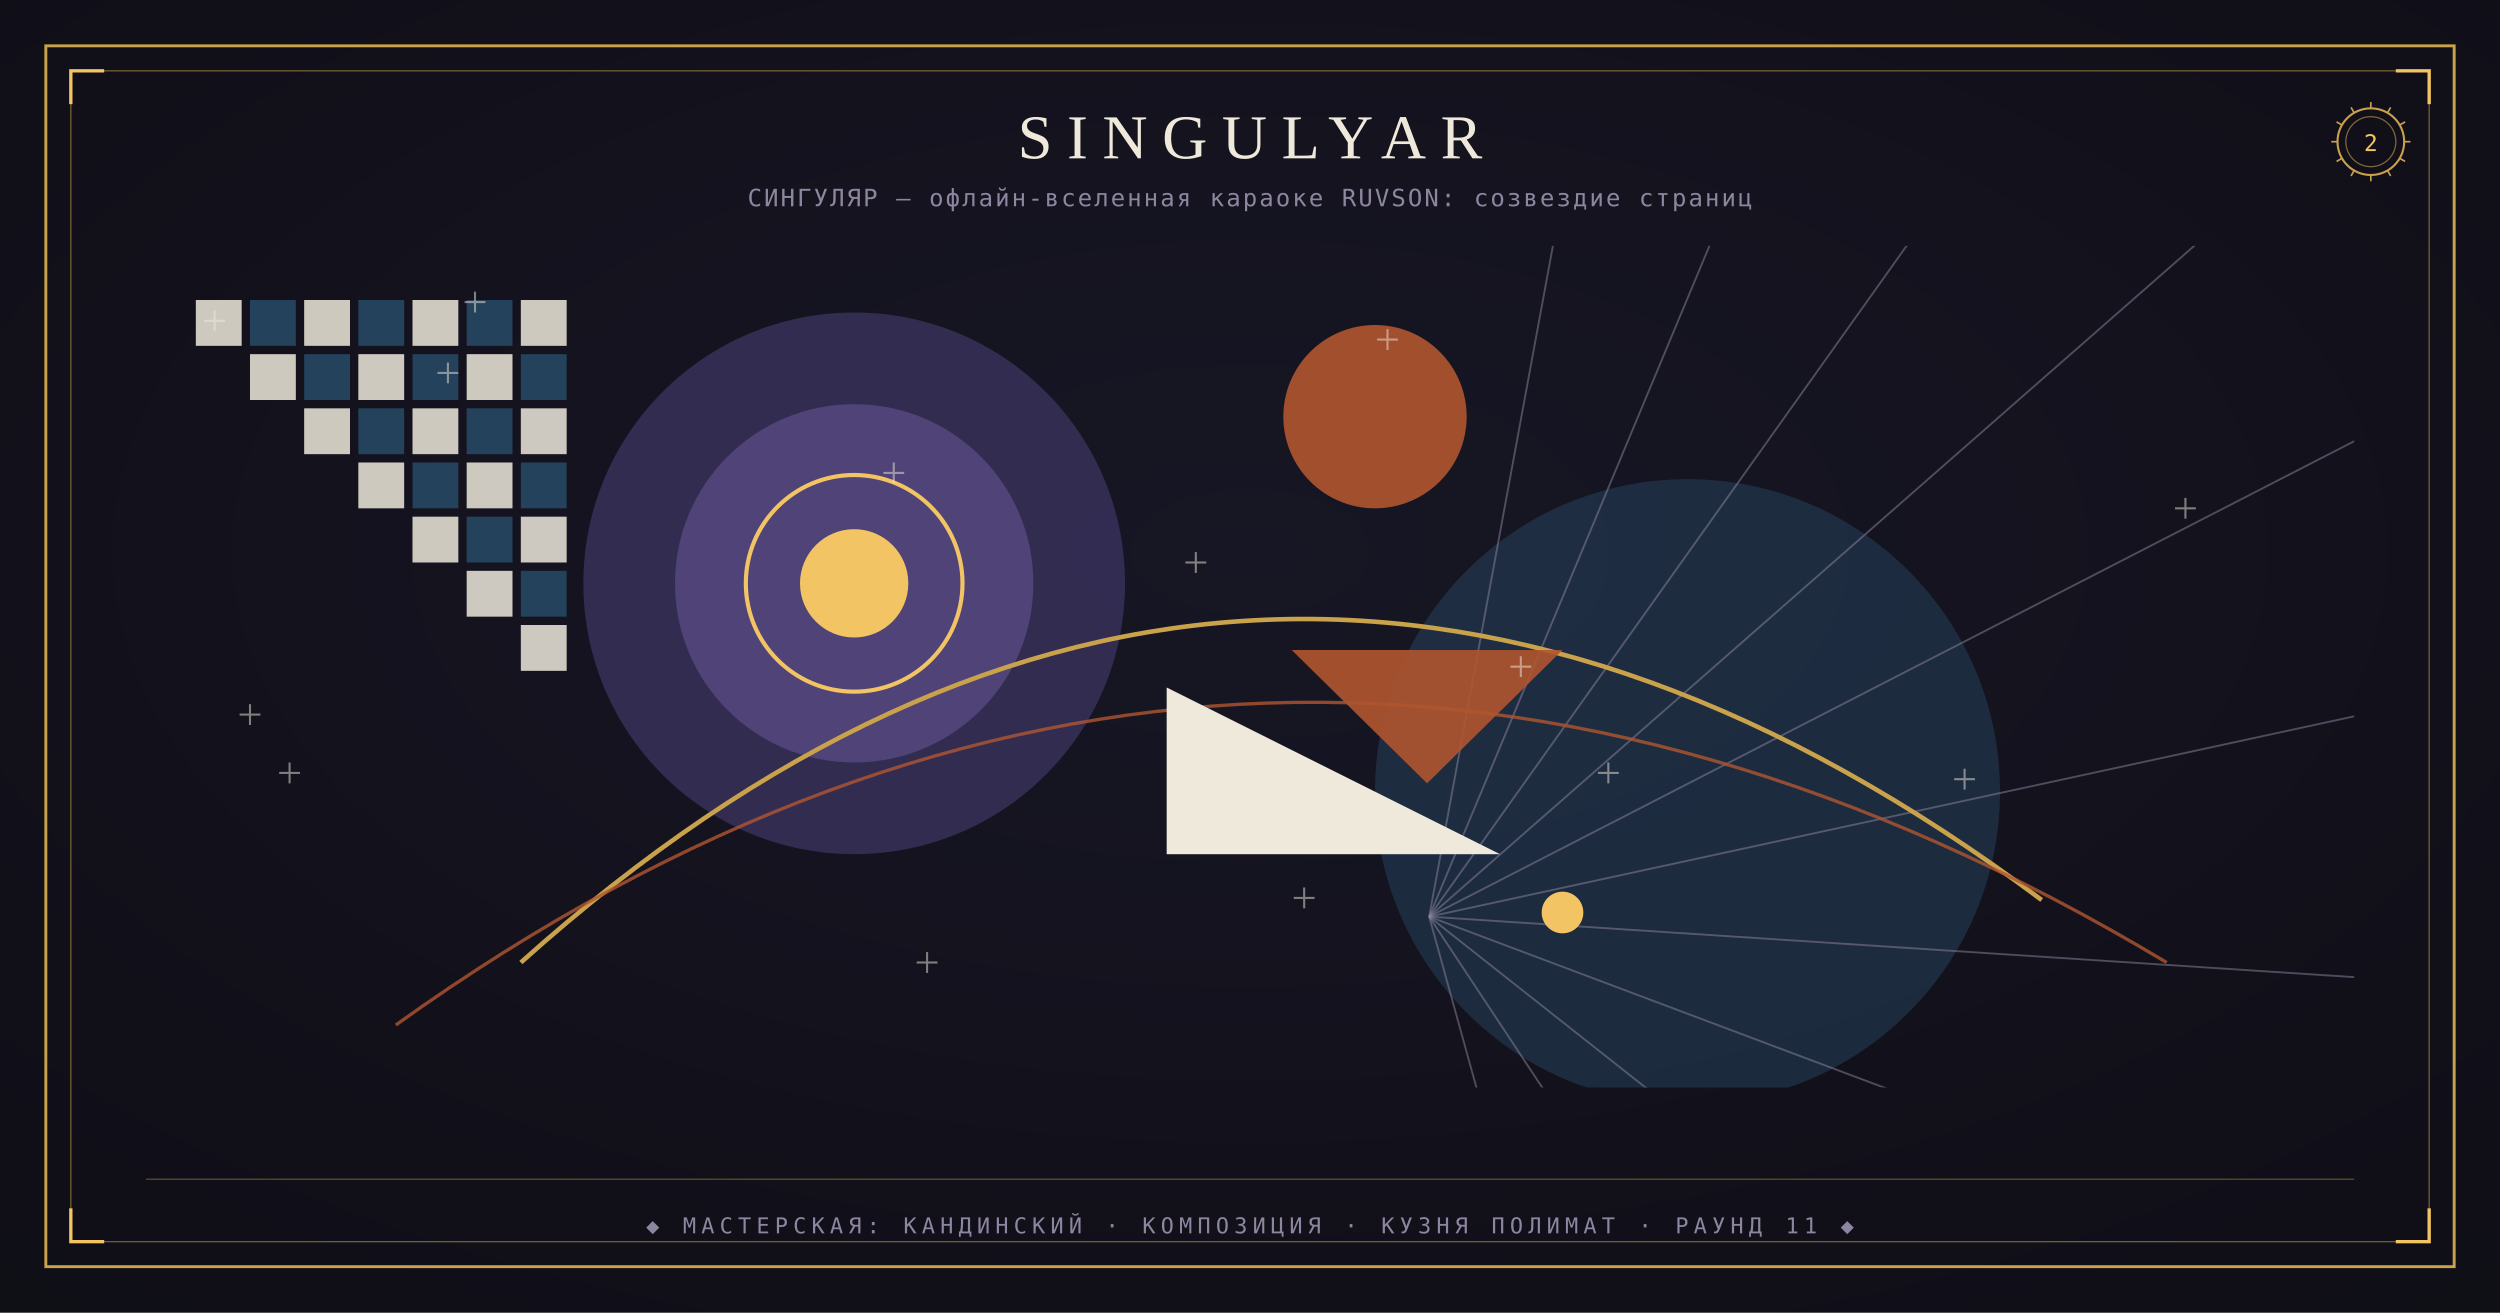
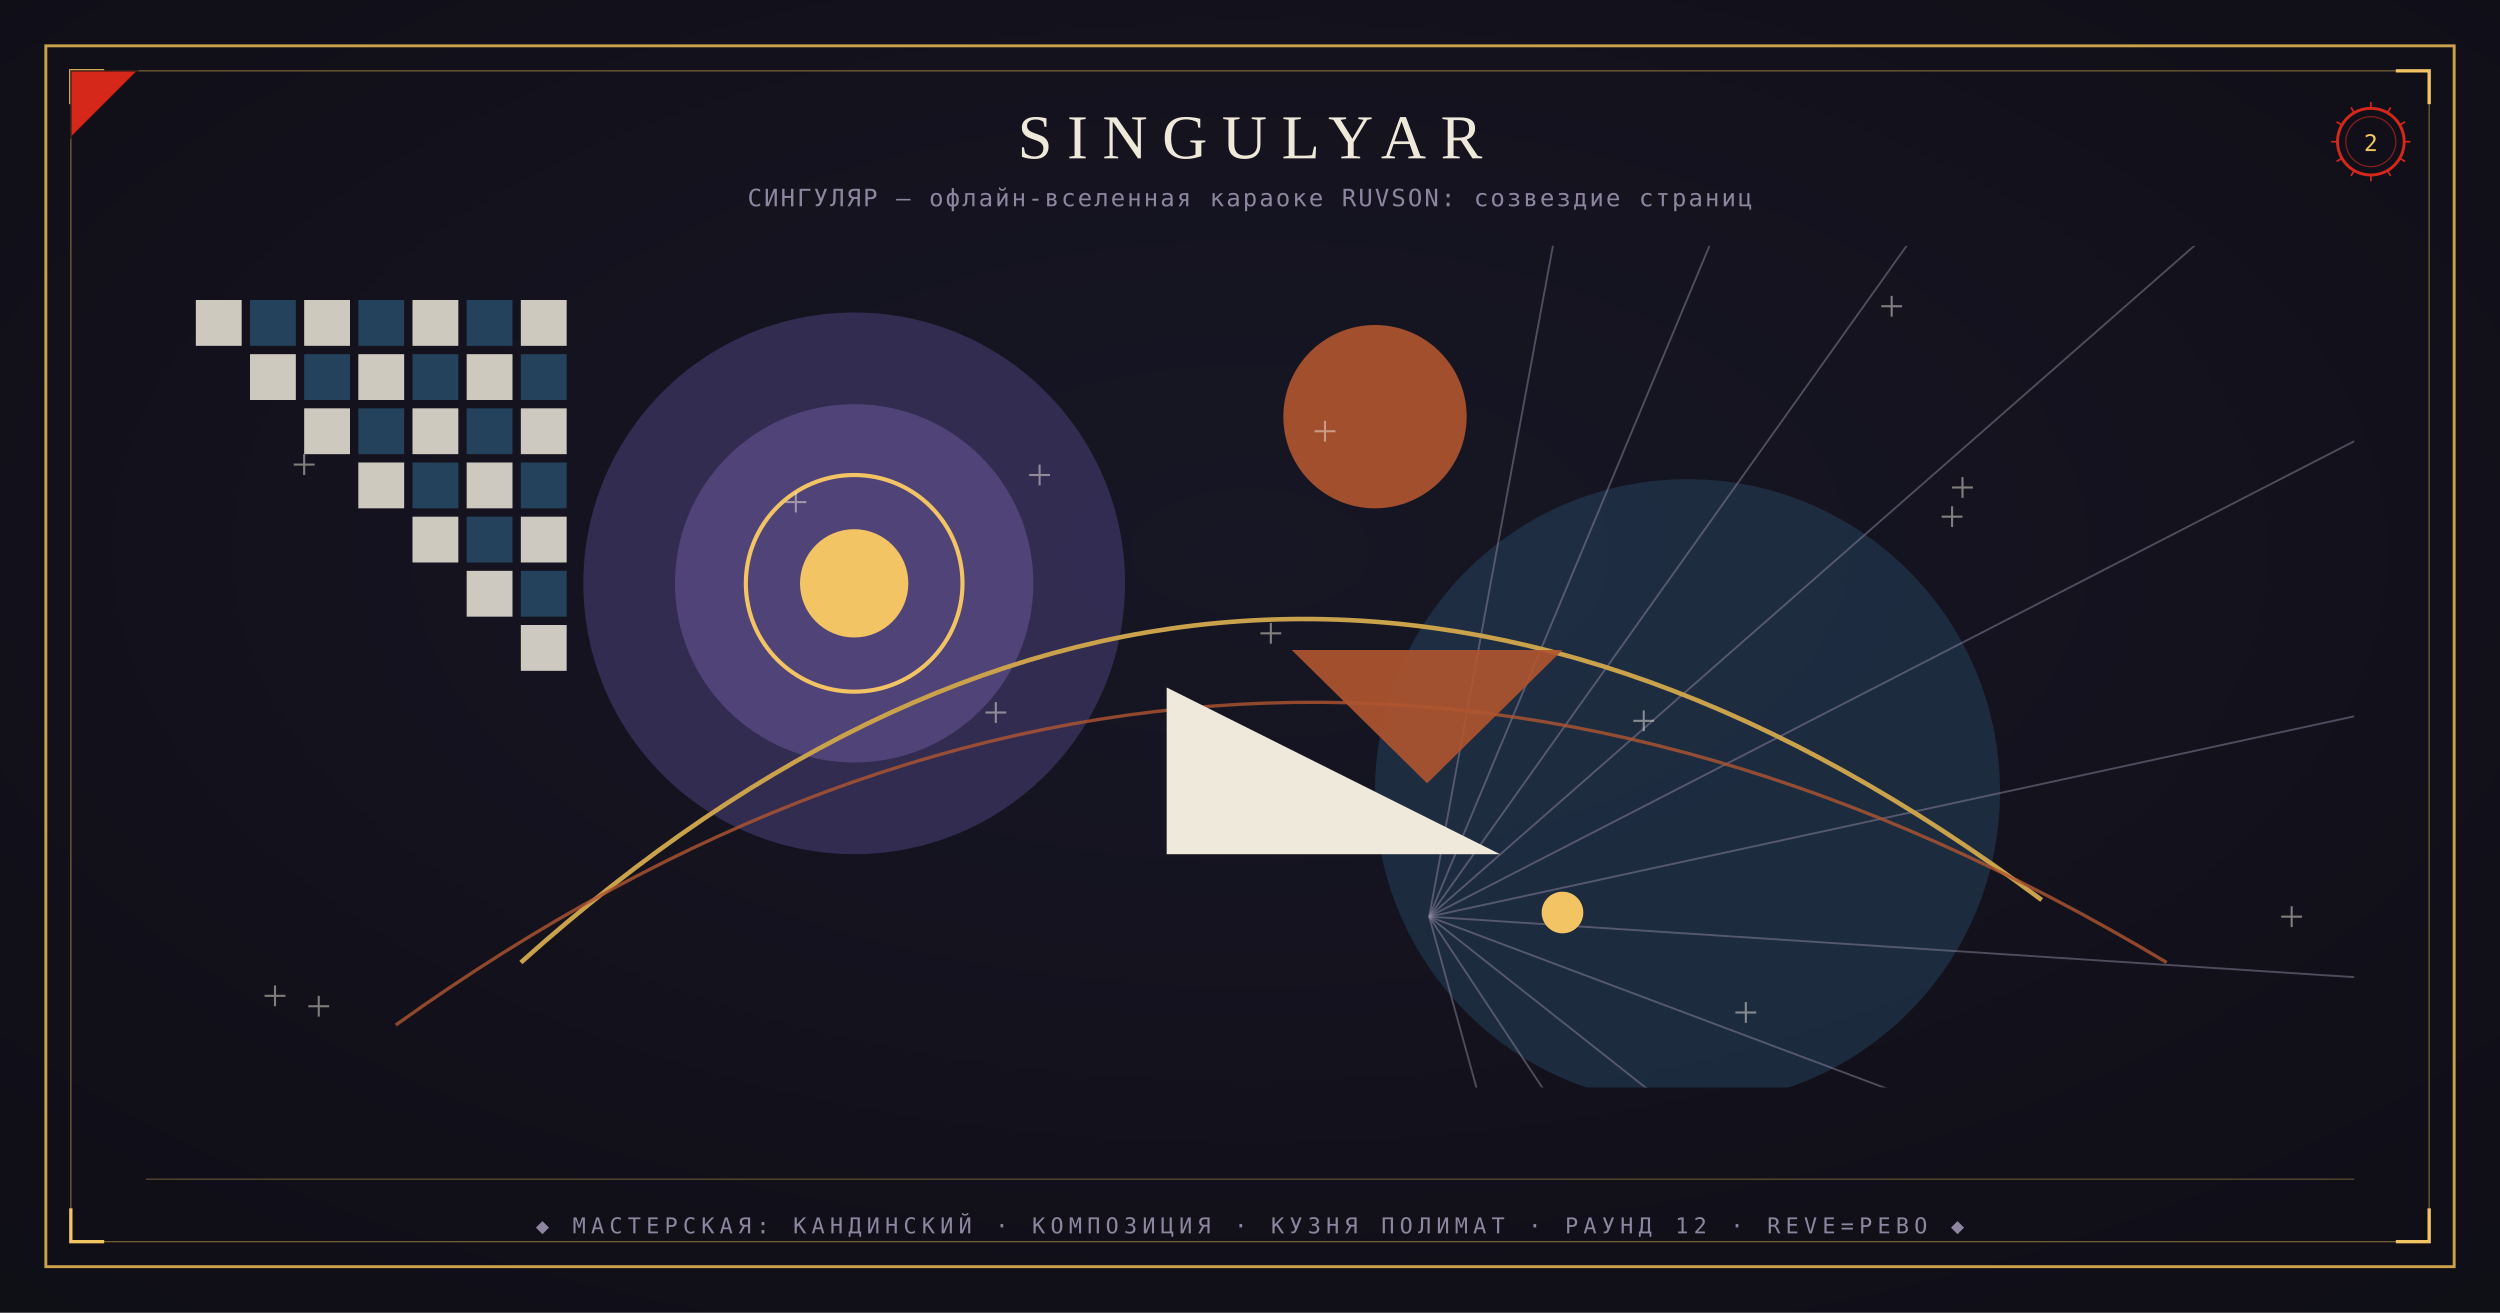
<svg xmlns="http://www.w3.org/2000/svg" viewBox="0 0 1200 630" width="1200" height="630">
  <rect width="1200" height="630" fill="#0E0D12" />
  <radialGradient id="vig2" cx="0.5" cy="0.42" r="0.95">
    <stop offset="0" stop-color="#181726" />
    <stop offset="1" stop-color="#0E0D12" />
  </radialGradient>
  <rect width="1200" height="630" fill="url(#vig2)" opacity="0.9" />
  <rect x="22" y="22" width="1156" height="586" fill="none" stroke="#C9A24B" stroke-width="1.4" />
  <rect x="34" y="34" width="1132" height="562" fill="none" stroke="#C9A24B" stroke-width="0.6" opacity="0.55" />
  <path d="M 34 50 L 34 34 L 50 34" fill="none" stroke="#F2C464" stroke-width="1.6" />
  <path d="M 1166 50 L 1166 34 L 1150 34" fill="none" stroke="#F2C464" stroke-width="1.6" />
  <path d="M 34 580 L 34 596 L 50 596" fill="none" stroke="#F2C464" stroke-width="1.6" />
  <path d="M 1166 580 L 1166 596 L 1150 596" fill="none" stroke="#F2C464" stroke-width="1.6" />
+   <path d="M 34 66 L 34 34 L 66 34 Z" fill="#D5281B" />
+   <path d="M 34 66 L 34 34 L 66 34 Z" fill="none" stroke="#0E0D12" stroke-width="0.8" opacity="0.65" />
  <text x="600.0" y="76" text-anchor="middle" font-family="Georgia, 'Times New Roman', serif" font-size="30" fill="#EFE9DC" letter-spacing="7">SINGULYAR</text>
  <text x="600.0" y="99" text-anchor="middle" font-family="'Cascadia Mono', ui-monospace, Consolas, monospace" font-size="11.5" fill="#8E86A0" letter-spacing="1">СИНГУЛЯР — офлайн-вселенная караоке RUVSON: созвездие страниц</text>
  <g transform="translate(1138,68)">
-     <circle r="16" fill="none" stroke="#C9A24B" stroke-width="1" />
-     <circle r="12" fill="none" stroke="#C9A24B" stroke-width="0.6" opacity="0.6" />
+     <circle r="16" fill="none" stroke="#D5281B" stroke-width="1.4" />
+     <circle r="12" fill="none" stroke="#D5281B" stroke-width="0.6" opacity="0.6" />
    <text y="4.5" text-anchor="middle" font-family="'Cascadia Mono', ui-monospace, Consolas, monospace" font-size="11" fill="#F2C464">2</text>
-     <g stroke="#C9A24B" stroke-width="0.8">
+     <g stroke="#D5281B" stroke-width="0.8">
      <line x1="0" y1="-19" x2="0" y2="-16" transform="rotate(0)" />
      <line x1="0" y1="-19" x2="0" y2="-16" transform="rotate(30)" />
      <line x1="0" y1="-19" x2="0" y2="-16" transform="rotate(60)" />
      <line x1="0" y1="-19" x2="0" y2="-16" transform="rotate(90)" />
      <line x1="0" y1="-19" x2="0" y2="-16" transform="rotate(120)" />
      <line x1="0" y1="-19" x2="0" y2="-16" transform="rotate(150)" />
      <line x1="0" y1="-19" x2="0" y2="-16" transform="rotate(180)" />
      <line x1="0" y1="-19" x2="0" y2="-16" transform="rotate(210)" />
      <line x1="0" y1="-19" x2="0" y2="-16" transform="rotate(240)" />
      <line x1="0" y1="-19" x2="0" y2="-16" transform="rotate(270)" />
      <line x1="0" y1="-19" x2="0" y2="-16" transform="rotate(300)" />
      <line x1="0" y1="-19" x2="0" y2="-16" transform="rotate(330)" />
    </g>
  </g>
  <line x1="70" y1="566" x2="1130" y2="566" stroke="#C9A24B" stroke-width="0.5" opacity="0.5" />
-   <text x="600.0" y="592" text-anchor="middle" font-family="'Cascadia Mono', ui-monospace, Consolas, monospace" font-size="10.5" fill="#8E86A0" letter-spacing="2.5">◆ МАСТЕРСКАЯ: КАНДИНСКИЙ · КОМПОЗИЦИЯ · КУЗНЯ ПОЛИМАТ · РАУНД 11 ◆</text>
+   <text x="600.0" y="592" text-anchor="middle" font-family="'Cascadia Mono', ui-monospace, Consolas, monospace" font-size="10.5" fill="#8E86A0" letter-spacing="2.5">◆ МАСТЕРСКАЯ: КАНДИНСКИЙ · КОМПОЗИЦИЯ · КУЗНЯ ПОЛИМАТ · РАУНД 12 · REVE=РЕВО ◆</text>
  <clipPath id="clip2">
    <rect x="70" y="118" width="1060" height="404" />
  </clipPath>
  <g clip-path="url(#clip2)">
    <circle cx="410.0" cy="280.0" r="130" fill="#4A3F78" opacity="0.55" />
    <circle cx="410.0" cy="280.0" r="86" fill="#6E5A9E" opacity="0.5" />
    <circle cx="810.0" cy="380.0" r="150" fill="#274A66" opacity="0.45" />
    <circle cx="660.0" cy="200.0" r="44" fill="#B0552F" opacity="0.9" />
    <circle cx="410.0" cy="280.0" r="52" fill="none" stroke="#F2C464" stroke-width="2" />
    <circle cx="410.0" cy="280.0" r="26" fill="#F2C464" />
    <rect x="94" y="144" width="22" height="22" fill="#EFE9DC" opacity="0.85" />
    <rect x="120" y="144" width="22" height="22" fill="#274A66" opacity="0.85" />
    <rect x="120" y="170" width="22" height="22" fill="#EFE9DC" opacity="0.85" />
    <rect x="146" y="144" width="22" height="22" fill="#EFE9DC" opacity="0.85" />
    <rect x="146" y="170" width="22" height="22" fill="#274A66" opacity="0.85" />
    <rect x="146" y="196" width="22" height="22" fill="#EFE9DC" opacity="0.85" />
    <rect x="172" y="144" width="22" height="22" fill="#274A66" opacity="0.85" />
    <rect x="172" y="170" width="22" height="22" fill="#EFE9DC" opacity="0.85" />
    <rect x="172" y="196" width="22" height="22" fill="#274A66" opacity="0.85" />
    <rect x="172" y="222" width="22" height="22" fill="#EFE9DC" opacity="0.85" />
    <rect x="198" y="144" width="22" height="22" fill="#EFE9DC" opacity="0.85" />
    <rect x="198" y="170" width="22" height="22" fill="#274A66" opacity="0.85" />
    <rect x="198" y="196" width="22" height="22" fill="#EFE9DC" opacity="0.85" />
    <rect x="198" y="222" width="22" height="22" fill="#274A66" opacity="0.85" />
    <rect x="198" y="248" width="22" height="22" fill="#EFE9DC" opacity="0.85" />
    <rect x="224" y="144" width="22" height="22" fill="#274A66" opacity="0.85" />
    <rect x="224" y="170" width="22" height="22" fill="#EFE9DC" opacity="0.85" />
    <rect x="224" y="196" width="22" height="22" fill="#274A66" opacity="0.85" />
    <rect x="224" y="222" width="22" height="22" fill="#EFE9DC" opacity="0.85" />
    <rect x="224" y="248" width="22" height="22" fill="#274A66" opacity="0.85" />
    <rect x="224" y="274" width="22" height="22" fill="#EFE9DC" opacity="0.85" />
    <rect x="250" y="144" width="22" height="22" fill="#EFE9DC" opacity="0.85" />
    <rect x="250" y="170" width="22" height="22" fill="#274A66" opacity="0.85" />
    <rect x="250" y="196" width="22" height="22" fill="#EFE9DC" opacity="0.85" />
    <rect x="250" y="222" width="22" height="22" fill="#274A66" opacity="0.85" />
    <rect x="250" y="248" width="22" height="22" fill="#EFE9DC" opacity="0.85" />
    <rect x="250" y="274" width="22" height="22" fill="#274A66" opacity="0.85" />
    <rect x="250" y="300" width="22" height="22" fill="#EFE9DC" opacity="0.85" />
    <line x1="686" y1="440" x2="819" y2="-281" stroke="#8E86A0" stroke-width="0.9" opacity="0.5" />
    <line x1="686" y1="440" x2="958" y2="-211" stroke="#8E86A0" stroke-width="0.9" opacity="0.5" />
    <line x1="686" y1="440" x2="1076" y2="-108" stroke="#8E86A0" stroke-width="0.9" opacity="0.5" />
    <line x1="686" y1="440" x2="1165" y2="20" stroke="#8E86A0" stroke-width="0.9" opacity="0.5" />
    <line x1="686" y1="440" x2="1221" y2="165" stroke="#8E86A0" stroke-width="0.9" opacity="0.5" />
    <line x1="686" y1="440" x2="1240" y2="320" stroke="#8E86A0" stroke-width="0.9" opacity="0.5" />
    <line x1="686" y1="440" x2="1221" y2="475" stroke="#8E86A0" stroke-width="0.9" opacity="0.5" />
    <line x1="686" y1="440" x2="1165" y2="620" stroke="#8E86A0" stroke-width="0.9" opacity="0.5" />
    <line x1="686" y1="440" x2="1076" y2="748" stroke="#8E86A0" stroke-width="0.9" opacity="0.5" />
    <line x1="686" y1="440" x2="958" y2="851" stroke="#8E86A0" stroke-width="0.9" opacity="0.5" />
    <line x1="686" y1="440" x2="819" y2="921" stroke="#8E86A0" stroke-width="0.9" opacity="0.5" />
    <path d="M 250 462 Q 600.0 148 980 432" fill="none" stroke="#C9A24B" stroke-width="2.2" />
    <path d="M 190 492 Q 600.0 198 1040 462" fill="none" stroke="#B0552F" stroke-width="1.6" opacity="0.8" />
    <polygon points="560.0,330.0 720.0,410.0 560.0,410.0" fill="#EFE9DC" />
    <polygon points="620.0,312.0 750.0,312.0 685.0,376.0" fill="#B0552F" opacity="0.9" />
    <circle cx="750.0" cy="438.0" r="10" fill="#F2C464" />
-     <path d="M 938 374 h10 M 943 369 v10" stroke="#EFE9DC" stroke-width="1" opacity="0.5" />
-     <path d="M 223 145 h10 M 228 140 v10" stroke="#EFE9DC" stroke-width="1" opacity="0.5" />
-     <path d="M 725 320 h10 M 730 315 v10" stroke="#EFE9DC" stroke-width="1" opacity="0.5" />
-     <path d="M 134 371 h10 M 139 366 v10" stroke="#EFE9DC" stroke-width="1" opacity="0.5" />
-     <path d="M 569 270 h10 M 574 265 v10" stroke="#EFE9DC" stroke-width="1" opacity="0.5" />
-     <path d="M 424 227 h10 M 429 222 v10" stroke="#EFE9DC" stroke-width="1" opacity="0.5" />
-     <path d="M 767 371 h10 M 772 366 v10" stroke="#EFE9DC" stroke-width="1" opacity="0.5" />
-     <path d="M 1044 244 h10 M 1049 239 v10" stroke="#EFE9DC" stroke-width="1" opacity="0.5" />
-     <path d="M 115 343 h10 M 120 338 v10" stroke="#EFE9DC" stroke-width="1" opacity="0.5" />
-     <path d="M 440 462 h10 M 445 457 v10" stroke="#EFE9DC" stroke-width="1" opacity="0.5" />
-     <path d="M 661 163 h10 M 666 158 v10" stroke="#EFE9DC" stroke-width="1" opacity="0.5" />
-     <path d="M 210 179 h10 M 215 174 v10" stroke="#EFE9DC" stroke-width="1" opacity="0.5" />
-     <path d="M 621 431 h10 M 626 426 v10" stroke="#EFE9DC" stroke-width="1" opacity="0.5" />
-     <path d="M 98 154 h10 M 103 149 v10" stroke="#EFE9DC" stroke-width="1" opacity="0.5" />
+     <path d="M 377 241 h10 M 382 236 v10" stroke="#EFE9DC" stroke-width="1" opacity="0.5" />
+     <path d="M 833 486 h10 M 838 481 v10" stroke="#EFE9DC" stroke-width="1" opacity="0.5" />
+     <path d="M 141 223 h10 M 146 218 v10" stroke="#EFE9DC" stroke-width="1" opacity="0.5" />
+     <path d="M 494 228 h10 M 499 223 v10" stroke="#EFE9DC" stroke-width="1" opacity="0.5" />
+     <path d="M 605 304 h10 M 610 299 v10" stroke="#EFE9DC" stroke-width="1" opacity="0.5" />
+     <path d="M 631 207 h10 M 636 202 v10" stroke="#EFE9DC" stroke-width="1" opacity="0.5" />
+     <path d="M 903 147 h10 M 908 142 v10" stroke="#EFE9DC" stroke-width="1" opacity="0.5" />
+     <path d="M 937 234 h10 M 942 229 v10" stroke="#EFE9DC" stroke-width="1" opacity="0.5" />
+     <path d="M 1095 440 h10 M 1100 435 v10" stroke="#EFE9DC" stroke-width="1" opacity="0.5" />
+     <path d="M 127 478 h10 M 132 473 v10" stroke="#EFE9DC" stroke-width="1" opacity="0.5" />
+     <path d="M 932 248 h10 M 937 243 v10" stroke="#EFE9DC" stroke-width="1" opacity="0.5" />
+     <path d="M 473 342 h10 M 478 337 v10" stroke="#EFE9DC" stroke-width="1" opacity="0.5" />
+     <path d="M 148 483 h10 M 153 478 v10" stroke="#EFE9DC" stroke-width="1" opacity="0.5" />
+     <path d="M 784 346 h10 M 789 341 v10" stroke="#EFE9DC" stroke-width="1" opacity="0.5" />
  </g>
</svg>
